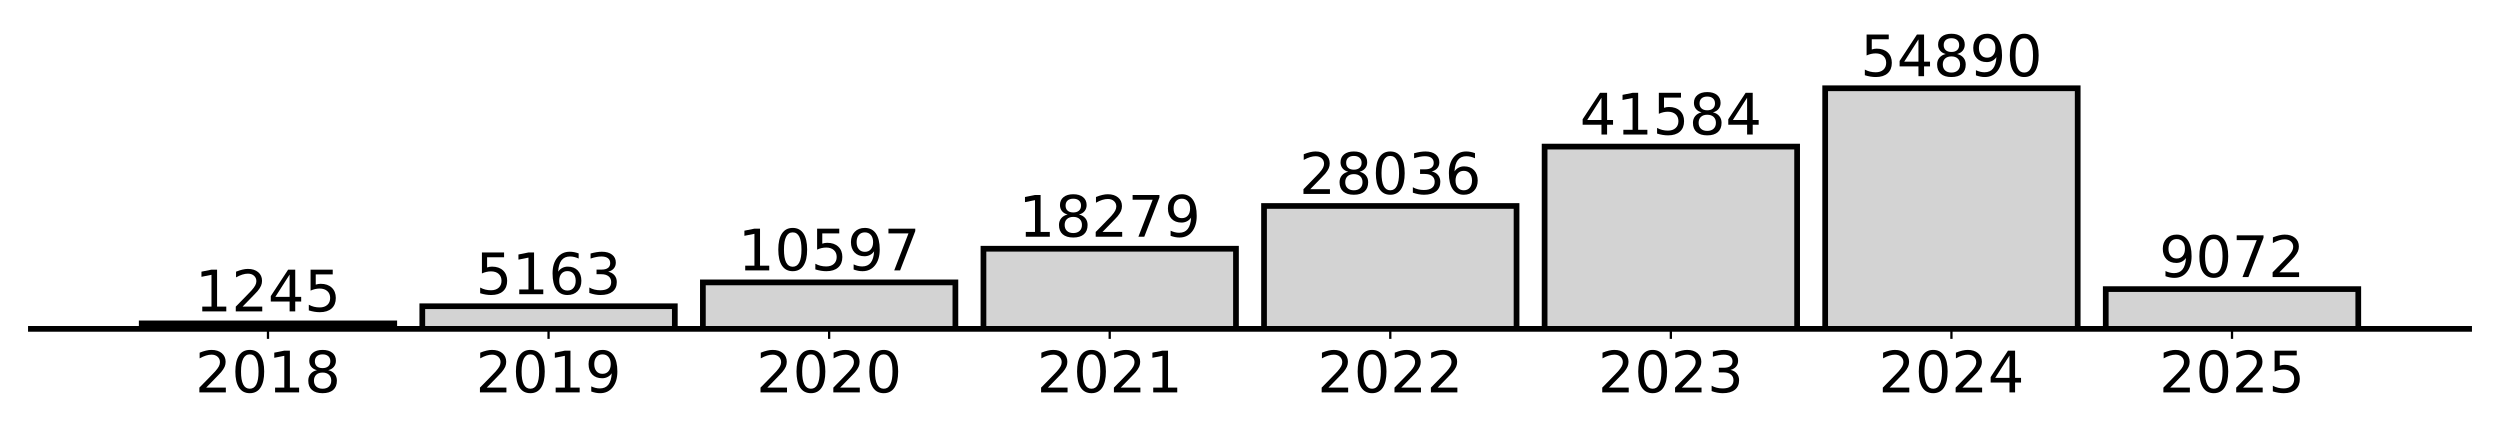
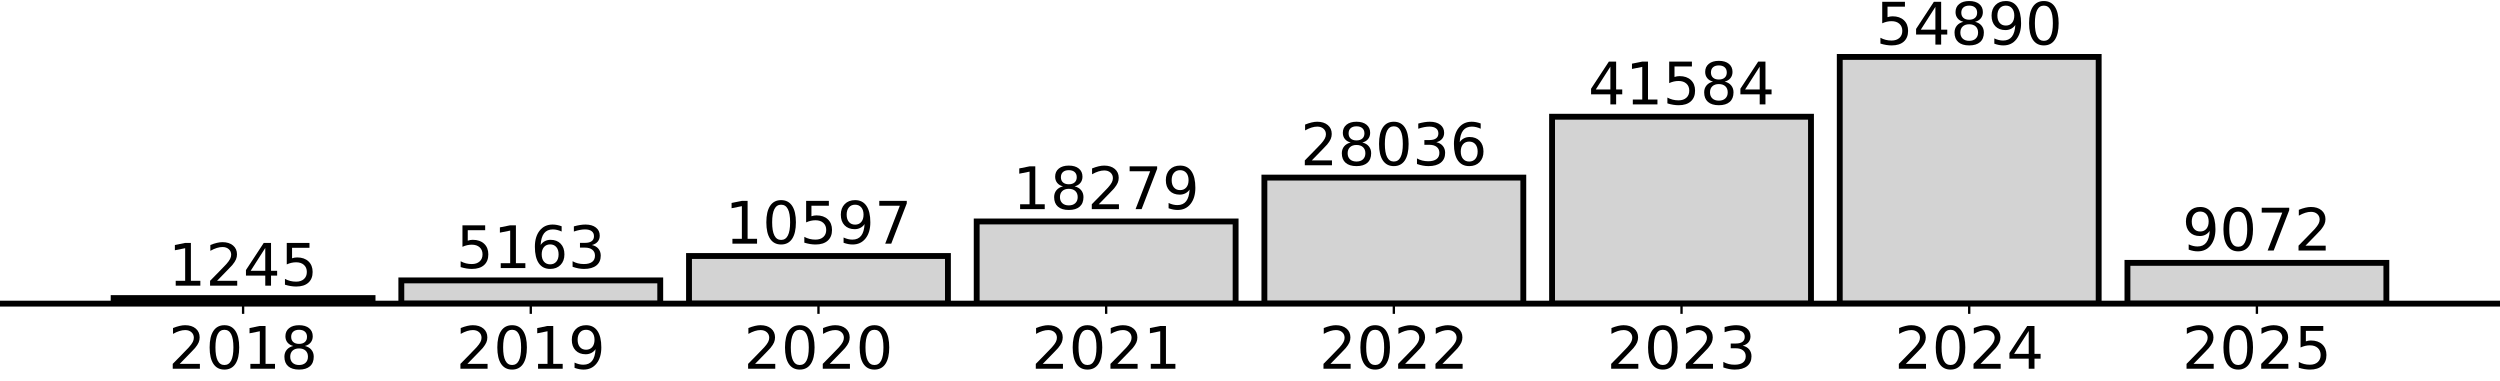
- <svg xmlns="http://www.w3.org/2000/svg" xmlns:xlink="http://www.w3.org/1999/xlink" width="873.75pt" height="152.899pt" viewBox="0 0 873.75 152.899" version="1.1">
+ <svg xmlns="http://www.w3.org/2000/svg" xmlns:xlink="http://www.w3.org/1999/xlink" width="852.15pt" height="129.852pt" viewBox="0 0 852.15 129.852" version="1.1">
  <defs>
    <style type="text/css">*{stroke-linejoin: round; stroke-linecap: butt}</style>
  </defs>
  <g id="figure_1">
    <g id="patch_1">
-       <path d="M 0 152.899  L 873.75 152.899  L 873.75 0  L 0 0  L 0 152.899  z " style="fill: none" />
+       <path d="M 0 129.852  L 852.15 129.852  L 852.15 0  L 0 0  L 0 129.852  z " style="fill: none" />
    </g>
    <g id="axes_1">
      <g id="patch_2">
-         <path d="M 10.8 114.939  L 862.95 114.939  L 862.95 26.64  L 10.8 26.64  L 10.8 114.939  z " style="fill: none" />
+         <path d="M 0 103.496  L 852.15 103.496  L 852.15 15.197  L 0 15.197  L 0 103.496  z " style="fill: none" />
      </g>
      <g id="patch_3">
-         <path d="M 49.534 114.939  L 137.789 114.939  L 137.789 113.031  L 49.534 113.031  z " clip-path="url(#pcbc1c4163c)" style="fill: #d3d3d3; stroke: #000000; stroke-width: 2; stroke-linejoin: miter" />
+         <path d="M 38.734 103.496  L 126.989 103.496  L 126.989 101.588  L 38.734 101.588  z " clip-path="url(#p9836419ecc)" style="fill: #d3d3d3; stroke: #000000; stroke-width: 2; stroke-linejoin: miter" />
      </g>
      <g id="patch_4">
-         <path d="M 147.595 114.939  L 235.85 114.939  L 235.85 107.029  L 147.595 107.029  z " clip-path="url(#pcbc1c4163c)" style="fill: #d3d3d3; stroke: #000000; stroke-width: 2; stroke-linejoin: miter" />
+         <path d="M 136.795 103.496  L 225.05 103.496  L 225.05 95.586  L 136.795 95.586  z " clip-path="url(#p9836419ecc)" style="fill: #d3d3d3; stroke: #000000; stroke-width: 2; stroke-linejoin: miter" />
      </g>
      <g id="patch_5">
-         <path d="M 245.656 114.939  L 333.911 114.939  L 333.911 98.704  L 245.656 98.704  z " clip-path="url(#pcbc1c4163c)" style="fill: #d3d3d3; stroke: #000000; stroke-width: 2; stroke-linejoin: miter" />
+         <path d="M 234.856 103.496  L 323.111 103.496  L 323.111 87.261  L 234.856 87.261  z " clip-path="url(#p9836419ecc)" style="fill: #d3d3d3; stroke: #000000; stroke-width: 2; stroke-linejoin: miter" />
      </g>
      <g id="patch_6">
-         <path d="M 343.717 114.939  L 431.972 114.939  L 431.972 86.935  L 343.717 86.935  z " clip-path="url(#pcbc1c4163c)" style="fill: #d3d3d3; stroke: #000000; stroke-width: 2; stroke-linejoin: miter" />
+         <path d="M 332.917 103.496  L 421.172 103.496  L 421.172 75.491  L 332.917 75.491  z " clip-path="url(#p9836419ecc)" style="fill: #d3d3d3; stroke: #000000; stroke-width: 2; stroke-linejoin: miter" />
      </g>
      <g id="patch_7">
-         <path d="M 441.778 114.939  L 530.033 114.939  L 530.033 71.986  L 441.778 71.986  z " clip-path="url(#pcbc1c4163c)" style="fill: #d3d3d3; stroke: #000000; stroke-width: 2; stroke-linejoin: miter" />
+         <path d="M 430.978 103.496  L 519.233 103.496  L 519.233 60.543  L 430.978 60.543  z " clip-path="url(#p9836419ecc)" style="fill: #d3d3d3; stroke: #000000; stroke-width: 2; stroke-linejoin: miter" />
      </g>
      <g id="patch_8">
-         <path d="M 539.839 114.939  L 628.094 114.939  L 628.094 51.23  L 539.839 51.23  z " clip-path="url(#pcbc1c4163c)" style="fill: #d3d3d3; stroke: #000000; stroke-width: 2; stroke-linejoin: miter" />
+         <path d="M 529.039 103.496  L 617.294 103.496  L 617.294 39.787  L 529.039 39.787  z " clip-path="url(#p9836419ecc)" style="fill: #d3d3d3; stroke: #000000; stroke-width: 2; stroke-linejoin: miter" />
      </g>
      <g id="patch_9">
-         <path d="M 637.9 114.939  L 726.155 114.939  L 726.155 30.845  L 637.9 30.845  z " clip-path="url(#pcbc1c4163c)" style="fill: #d3d3d3; stroke: #000000; stroke-width: 2; stroke-linejoin: miter" />
+         <path d="M 627.1 103.496  L 715.355 103.496  L 715.355 19.402  L 627.1 19.402  z " clip-path="url(#p9836419ecc)" style="fill: #d3d3d3; stroke: #000000; stroke-width: 2; stroke-linejoin: miter" />
      </g>
      <g id="patch_10">
-         <path d="M 735.961 114.939  L 824.216 114.939  L 824.216 101.04  L 735.961 101.04  z " clip-path="url(#pcbc1c4163c)" style="fill: #d3d3d3; stroke: #000000; stroke-width: 2; stroke-linejoin: miter" />
+         <path d="M 725.161 103.496  L 813.416 103.496  L 813.416 89.597  L 725.161 89.597  z " clip-path="url(#p9836419ecc)" style="fill: #d3d3d3; stroke: #000000; stroke-width: 2; stroke-linejoin: miter" />
      </g>
      <g id="matplotlib.axis_1">
        <g id="xtick_1">
          <g id="line2d_1">
            <defs>
-               <path id="md865963832" d="M 0 0  L 0 3.5  " style="stroke: #000000; stroke-width: 0.8" />
+               <path id="m1d3b5b7be9" d="M 0 0  L 0 3.5  " style="stroke: #000000; stroke-width: 0.8" />
            </defs>
            <g>
-               <use xlink:href="#md865963832" x="93.662" y="114.939" style="stroke: #000000; stroke-width: 0.8" />
+               <use xlink:href="#m1d3b5b7be9" x="82.862" y="103.496" style="stroke: #000000; stroke-width: 0.8" />
            </g>
          </g>
          <g id="text_1">
-             <g transform="translate(68.21154 137.1358) scale(0.2 -0.2)">
+             <g transform="translate(57.41154 125.6926) scale(0.2 -0.2)">
              <defs>
                <path id="DejaVuSans-32" d="M 1228 531  L 3431 531  L 3431 0  L 469 0  L 469 531  Q 828 903 1448 1529  Q 2069 2156 2228 2338  Q 2531 2678 2651 2914  Q 2772 3150 2772 3378  Q 2772 3750 2511 3984  Q 2250 4219 1831 4219  Q 1534 4219 1204 4116  Q 875 4013 500 3803  L 500 4441  Q 881 4594 1212 4672  Q 1544 4750 1819 4750  Q 2544 4750 2975 4387  Q 3406 4025 3406 3419  Q 3406 3131 3298 2873  Q 3191 2616 2906 2266  Q 2828 2175 2409 1742  Q 1991 1309 1228 531  z " transform="scale(0.015625)" />
                <path id="DejaVuSans-30" d="M 2034 4250  Q 1547 4250 1301 3770  Q 1056 3291 1056 2328  Q 1056 1369 1301 889  Q 1547 409 2034 409  Q 2525 409 2770 889  Q 3016 1369 3016 2328  Q 3016 3291 2770 3770  Q 2525 4250 2034 4250  z M 2034 4750  Q 2819 4750 3233 4129  Q 3647 3509 3647 2328  Q 3647 1150 3233 529  Q 2819 -91 2034 -91  Q 1250 -91 836 529  Q 422 1150 422 2328  Q 422 3509 836 4129  Q 1250 4750 2034 4750  z " transform="scale(0.015625)" />
                <path id="DejaVuSans-31" d="M 794 531  L 1825 531  L 1825 4091  L 703 3866  L 703 4441  L 1819 4666  L 2450 4666  L 2450 531  L 3481 531  L 3481 0  L 794 0  L 794 531  z " transform="scale(0.015625)" />
                <path id="DejaVuSans-38" d="M 2034 2216  Q 1584 2216 1326 1975  Q 1069 1734 1069 1313  Q 1069 891 1326 650  Q 1584 409 2034 409  Q 2484 409 2743 651  Q 3003 894 3003 1313  Q 3003 1734 2745 1975  Q 2488 2216 2034 2216  z M 1403 2484  Q 997 2584 770 2862  Q 544 3141 544 3541  Q 544 4100 942 4425  Q 1341 4750 2034 4750  Q 2731 4750 3128 4425  Q 3525 4100 3525 3541  Q 3525 3141 3298 2862  Q 3072 2584 2669 2484  Q 3125 2378 3379 2068  Q 3634 1759 3634 1313  Q 3634 634 3220 271  Q 2806 -91 2034 -91  Q 1263 -91 848 271  Q 434 634 434 1313  Q 434 1759 690 2068  Q 947 2378 1403 2484  z M 1172 3481  Q 1172 3119 1398 2916  Q 1625 2713 2034 2713  Q 2441 2713 2670 2916  Q 2900 3119 2900 3481  Q 2900 3844 2670 4047  Q 2441 4250 2034 4250  Q 1625 4250 1398 4047  Q 1172 3844 1172 3481  z " transform="scale(0.015625)" />
              </defs>
              <use xlink:href="#DejaVuSans-32" />
              <use xlink:href="#DejaVuSans-30" transform="translate(63.62305 0)" />
              <use xlink:href="#DejaVuSans-31" transform="translate(127.2461 0)" />
              <use xlink:href="#DejaVuSans-38" transform="translate(190.8691 0)" />
            </g>
          </g>
        </g>
        <g id="xtick_2">
          <g id="line2d_2">
            <g>
-               <use xlink:href="#md865963832" x="191.723" y="114.939" style="stroke: #000000; stroke-width: 0.8" />
+               <use xlink:href="#m1d3b5b7be9" x="180.923" y="103.496" style="stroke: #000000; stroke-width: 0.8" />
            </g>
          </g>
          <g id="text_2">
-             <g transform="translate(166.2725 137.1358) scale(0.2 -0.2)">
+             <g transform="translate(155.4725 125.6926) scale(0.2 -0.2)">
              <defs>
                <path id="DejaVuSans-39" d="M 703 97  L 703 672  Q 941 559 1184 500  Q 1428 441 1663 441  Q 2288 441 2617 861  Q 2947 1281 2994 2138  Q 2813 1869 2534 1725  Q 2256 1581 1919 1581  Q 1219 1581 811 2004  Q 403 2428 403 3163  Q 403 3881 828 4315  Q 1253 4750 1959 4750  Q 2769 4750 3195 4129  Q 3622 3509 3622 2328  Q 3622 1225 3098 567  Q 2575 -91 1691 -91  Q 1453 -91 1209 -44  Q 966 3 703 97  z M 1959 2075  Q 2384 2075 2632 2365  Q 2881 2656 2881 3163  Q 2881 3666 2632 3958  Q 2384 4250 1959 4250  Q 1534 4250 1286 3958  Q 1038 3666 1038 3163  Q 1038 2656 1286 2365  Q 1534 2075 1959 2075  z " transform="scale(0.015625)" />
              </defs>
              <use xlink:href="#DejaVuSans-32" />
              <use xlink:href="#DejaVuSans-30" transform="translate(63.62305 0)" />
              <use xlink:href="#DejaVuSans-31" transform="translate(127.2461 0)" />
              <use xlink:href="#DejaVuSans-39" transform="translate(190.8691 0)" />
            </g>
          </g>
        </g>
        <g id="xtick_3">
          <g id="line2d_3">
            <g>
-               <use xlink:href="#md865963832" x="289.784" y="114.939" style="stroke: #000000; stroke-width: 0.8" />
+               <use xlink:href="#m1d3b5b7be9" x="278.984" y="103.496" style="stroke: #000000; stroke-width: 0.8" />
            </g>
          </g>
          <g id="text_3">
-             <g transform="translate(264.3335 137.1358) scale(0.2 -0.2)">
+             <g transform="translate(253.5335 125.6926) scale(0.2 -0.2)">
              <use xlink:href="#DejaVuSans-32" />
              <use xlink:href="#DejaVuSans-30" transform="translate(63.62305 0)" />
              <use xlink:href="#DejaVuSans-32" transform="translate(127.2461 0)" />
              <use xlink:href="#DejaVuSans-30" transform="translate(190.8691 0)" />
            </g>
          </g>
        </g>
        <g id="xtick_4">
          <g id="line2d_4">
            <g>
-               <use xlink:href="#md865963832" x="387.845" y="114.939" style="stroke: #000000; stroke-width: 0.8" />
+               <use xlink:href="#m1d3b5b7be9" x="377.045" y="103.496" style="stroke: #000000; stroke-width: 0.8" />
            </g>
          </g>
          <g id="text_4">
-             <g transform="translate(362.3945 137.1358) scale(0.2 -0.2)">
+             <g transform="translate(351.5945 125.6926) scale(0.2 -0.2)">
              <use xlink:href="#DejaVuSans-32" />
              <use xlink:href="#DejaVuSans-30" transform="translate(63.62305 0)" />
              <use xlink:href="#DejaVuSans-32" transform="translate(127.2461 0)" />
              <use xlink:href="#DejaVuSans-31" transform="translate(190.8691 0)" />
            </g>
          </g>
        </g>
        <g id="xtick_5">
          <g id="line2d_5">
            <g>
-               <use xlink:href="#md865963832" x="485.905" y="114.939" style="stroke: #000000; stroke-width: 0.8" />
+               <use xlink:href="#m1d3b5b7be9" x="475.105" y="103.496" style="stroke: #000000; stroke-width: 0.8" />
            </g>
          </g>
          <g id="text_5">
-             <g transform="translate(460.4555 137.1358) scale(0.2 -0.2)">
+             <g transform="translate(449.6555 125.6926) scale(0.2 -0.2)">
              <use xlink:href="#DejaVuSans-32" />
              <use xlink:href="#DejaVuSans-30" transform="translate(63.62305 0)" />
              <use xlink:href="#DejaVuSans-32" transform="translate(127.2461 0)" />
              <use xlink:href="#DejaVuSans-32" transform="translate(190.8691 0)" />
            </g>
          </g>
        </g>
        <g id="xtick_6">
          <g id="line2d_6">
            <g>
-               <use xlink:href="#md865963832" x="583.966" y="114.939" style="stroke: #000000; stroke-width: 0.8" />
+               <use xlink:href="#m1d3b5b7be9" x="573.166" y="103.496" style="stroke: #000000; stroke-width: 0.8" />
            </g>
          </g>
          <g id="text_6">
-             <g transform="translate(558.5165 137.1358) scale(0.2 -0.2)">
+             <g transform="translate(547.7165 125.6926) scale(0.2 -0.2)">
              <defs>
                <path id="DejaVuSans-33" d="M 2597 2516  Q 3050 2419 3304 2112  Q 3559 1806 3559 1356  Q 3559 666 3084 287  Q 2609 -91 1734 -91  Q 1441 -91 1130 -33  Q 819 25 488 141  L 488 750  Q 750 597 1062 519  Q 1375 441 1716 441  Q 2309 441 2620 675  Q 2931 909 2931 1356  Q 2931 1769 2642 2001  Q 2353 2234 1838 2234  L 1294 2234  L 1294 2753  L 1863 2753  Q 2328 2753 2575 2939  Q 2822 3125 2822 3475  Q 2822 3834 2567 4026  Q 2313 4219 1838 4219  Q 1578 4219 1281 4162  Q 984 4106 628 3988  L 628 4550  Q 988 4650 1302 4700  Q 1616 4750 1894 4750  Q 2613 4750 3031 4423  Q 3450 4097 3450 3541  Q 3450 3153 3228 2886  Q 3006 2619 2597 2516  z " transform="scale(0.015625)" />
              </defs>
              <use xlink:href="#DejaVuSans-32" />
              <use xlink:href="#DejaVuSans-30" transform="translate(63.62305 0)" />
              <use xlink:href="#DejaVuSans-32" transform="translate(127.2461 0)" />
              <use xlink:href="#DejaVuSans-33" transform="translate(190.8691 0)" />
            </g>
          </g>
        </g>
        <g id="xtick_7">
          <g id="line2d_7">
            <g>
-               <use xlink:href="#md865963832" x="682.027" y="114.939" style="stroke: #000000; stroke-width: 0.8" />
+               <use xlink:href="#m1d3b5b7be9" x="671.227" y="103.496" style="stroke: #000000; stroke-width: 0.8" />
            </g>
          </g>
          <g id="text_7">
-             <g transform="translate(656.5775 137.1358) scale(0.2 -0.2)">
+             <g transform="translate(645.7775 125.6926) scale(0.2 -0.2)">
              <defs>
                <path id="DejaVuSans-34" d="M 2419 4116  L 825 1625  L 2419 1625  L 2419 4116  z M 2253 4666  L 3047 4666  L 3047 1625  L 3713 1625  L 3713 1100  L 3047 1100  L 3047 0  L 2419 0  L 2419 1100  L 313 1100  L 313 1709  L 2253 4666  z " transform="scale(0.015625)" />
              </defs>
              <use xlink:href="#DejaVuSans-32" />
              <use xlink:href="#DejaVuSans-30" transform="translate(63.62305 0)" />
              <use xlink:href="#DejaVuSans-32" transform="translate(127.2461 0)" />
              <use xlink:href="#DejaVuSans-34" transform="translate(190.8691 0)" />
            </g>
          </g>
        </g>
        <g id="xtick_8">
          <g id="line2d_8">
            <g>
-               <use xlink:href="#md865963832" x="780.088" y="114.939" style="stroke: #000000; stroke-width: 0.8" />
+               <use xlink:href="#m1d3b5b7be9" x="769.288" y="103.496" style="stroke: #000000; stroke-width: 0.8" />
            </g>
          </g>
          <g id="text_8">
-             <g transform="translate(754.6385 137.1358) scale(0.2 -0.2)">
+             <g transform="translate(743.8385 125.6926) scale(0.2 -0.2)">
              <defs>
                <path id="DejaVuSans-35" d="M 691 4666  L 3169 4666  L 3169 4134  L 1269 4134  L 1269 2991  Q 1406 3038 1543 3061  Q 1681 3084 1819 3084  Q 2600 3084 3056 2656  Q 3513 2228 3513 1497  Q 3513 744 3044 326  Q 2575 -91 1722 -91  Q 1428 -91 1123 -41  Q 819 9 494 109  L 494 744  Q 775 591 1075 516  Q 1375 441 1709 441  Q 2250 441 2565 725  Q 2881 1009 2881 1497  Q 2881 1984 2565 2268  Q 2250 2553 1709 2553  Q 1456 2553 1204 2497  Q 953 2441 691 2322  L 691 4666  z " transform="scale(0.015625)" />
              </defs>
              <use xlink:href="#DejaVuSans-32" />
              <use xlink:href="#DejaVuSans-30" transform="translate(63.62305 0)" />
              <use xlink:href="#DejaVuSans-32" transform="translate(127.2461 0)" />
              <use xlink:href="#DejaVuSans-35" transform="translate(190.8691 0)" />
            </g>
          </g>
        </g>
      </g>
      <g id="matplotlib.axis_2" />
      <g id="patch_11">
-         <path d="M 10.8 114.939  L 862.95 114.939  " style="fill: none; stroke: #000000; stroke-width: 2; stroke-linejoin: miter; stroke-linecap: square" />
+         <path d="M 0 103.496  L 852.15 103.496  " style="fill: none; stroke: #000000; stroke-width: 2; stroke-linejoin: miter; stroke-linecap: square" />
      </g>
      <g id="text_9">
-         <g transform="translate(68.21154 108.8268) scale(0.2 -0.2)">
+         <g transform="translate(57.41154 97.38364) scale(0.2 -0.2)">
          <use xlink:href="#DejaVuSans-31" />
          <use xlink:href="#DejaVuSans-32" transform="translate(63.62305 0)" />
          <use xlink:href="#DejaVuSans-34" transform="translate(127.2461 0)" />
          <use xlink:href="#DejaVuSans-35" transform="translate(190.8691 0)" />
        </g>
      </g>
      <g id="text_10">
-         <g transform="translate(166.2725 102.8242) scale(0.2 -0.2)">
+         <g transform="translate(155.4725 91.38107) scale(0.2 -0.2)">
          <defs>
            <path id="DejaVuSans-36" d="M 2113 2584  Q 1688 2584 1439 2293  Q 1191 2003 1191 1497  Q 1191 994 1439 701  Q 1688 409 2113 409  Q 2538 409 2786 701  Q 3034 994 3034 1497  Q 3034 2003 2786 2293  Q 2538 2584 2113 2584  z M 3366 4563  L 3366 3988  Q 3128 4100 2886 4159  Q 2644 4219 2406 4219  Q 1781 4219 1451 3797  Q 1122 3375 1075 2522  Q 1259 2794 1537 2939  Q 1816 3084 2150 3084  Q 2853 3084 3261 2657  Q 3669 2231 3669 1497  Q 3669 778 3244 343  Q 2819 -91 2113 -91  Q 1303 -91 875 529  Q 447 1150 447 2328  Q 447 3434 972 4092  Q 1497 4750 2381 4750  Q 2619 4750 2861 4703  Q 3103 4656 3366 4563  z " transform="scale(0.015625)" />
          </defs>
          <use xlink:href="#DejaVuSans-35" />
          <use xlink:href="#DejaVuSans-31" transform="translate(63.62305 0)" />
          <use xlink:href="#DejaVuSans-36" transform="translate(127.2461 0)" />
          <use xlink:href="#DejaVuSans-33" transform="translate(190.8691 0)" />
        </g>
      </g>
      <g id="text_11">
-         <g transform="translate(257.971 94.49904) scale(0.2 -0.2)">
+         <g transform="translate(247.171 83.05592) scale(0.2 -0.2)">
          <defs>
            <path id="DejaVuSans-37" d="M 525 4666  L 3525 4666  L 3525 4397  L 1831 0  L 1172 0  L 2766 4134  L 525 4134  L 525 4666  z " transform="scale(0.015625)" />
          </defs>
          <use xlink:href="#DejaVuSans-31" />
          <use xlink:href="#DejaVuSans-30" transform="translate(63.62305 0)" />
          <use xlink:href="#DejaVuSans-35" transform="translate(127.2461 0)" />
          <use xlink:href="#DejaVuSans-39" transform="translate(190.8691 0)" />
          <use xlink:href="#DejaVuSans-37" transform="translate(254.4922 0)" />
        </g>
      </g>
      <g id="text_12">
-         <g transform="translate(356.032 82.72984) scale(0.2 -0.2)">
+         <g transform="translate(345.232 71.28672) scale(0.2 -0.2)">
          <use xlink:href="#DejaVuSans-31" />
          <use xlink:href="#DejaVuSans-38" transform="translate(63.62305 0)" />
          <use xlink:href="#DejaVuSans-32" transform="translate(127.2461 0)" />
          <use xlink:href="#DejaVuSans-37" transform="translate(190.8691 0)" />
          <use xlink:href="#DejaVuSans-39" transform="translate(254.4922 0)" />
        </g>
      </g>
      <g id="text_13">
-         <g transform="translate(454.093 67.78164) scale(0.2 -0.2)">
+         <g transform="translate(443.293 56.33852) scale(0.2 -0.2)">
          <use xlink:href="#DejaVuSans-32" />
          <use xlink:href="#DejaVuSans-38" transform="translate(63.62305 0)" />
          <use xlink:href="#DejaVuSans-30" transform="translate(127.2461 0)" />
          <use xlink:href="#DejaVuSans-33" transform="translate(190.8691 0)" />
          <use xlink:href="#DejaVuSans-36" transform="translate(254.4922 0)" />
        </g>
      </g>
      <g id="text_14">
-         <g transform="translate(552.154 47.02544) scale(0.2 -0.2)">
+         <g transform="translate(541.354 35.58232) scale(0.2 -0.2)">
          <use xlink:href="#DejaVuSans-34" />
          <use xlink:href="#DejaVuSans-31" transform="translate(63.62305 0)" />
          <use xlink:href="#DejaVuSans-35" transform="translate(127.2461 0)" />
          <use xlink:href="#DejaVuSans-38" transform="translate(190.8691 0)" />
          <use xlink:href="#DejaVuSans-34" transform="translate(254.4922 0)" />
        </g>
      </g>
      <g id="text_15">
-         <g transform="translate(650.215 26.64) scale(0.2 -0.2)">
+         <g transform="translate(639.415 15.19688) scale(0.2 -0.2)">
          <use xlink:href="#DejaVuSans-35" />
          <use xlink:href="#DejaVuSans-34" transform="translate(63.62305 0)" />
          <use xlink:href="#DejaVuSans-38" transform="translate(127.2461 0)" />
          <use xlink:href="#DejaVuSans-39" transform="translate(190.8691 0)" />
          <use xlink:href="#DejaVuSans-30" transform="translate(254.4922 0)" />
        </g>
      </g>
      <g id="text_16">
-         <g transform="translate(754.6385 96.83542) scale(0.2 -0.2)">
+         <g transform="translate(743.8385 85.3923) scale(0.2 -0.2)">
          <use xlink:href="#DejaVuSans-39" />
          <use xlink:href="#DejaVuSans-30" transform="translate(63.62305 0)" />
          <use xlink:href="#DejaVuSans-37" transform="translate(127.2461 0)" />
          <use xlink:href="#DejaVuSans-32" transform="translate(190.8691 0)" />
        </g>
      </g>
    </g>
  </g>
  <defs>
-     <clipPath id="pcbc1c4163c">
-       <rect x="10.8" y="26.64" width="852.15" height="88.299" />
+     <clipPath id="p9836419ecc">
+       <rect x="0" y="15.197" width="852.15" height="88.299" />
    </clipPath>
  </defs>
</svg>
